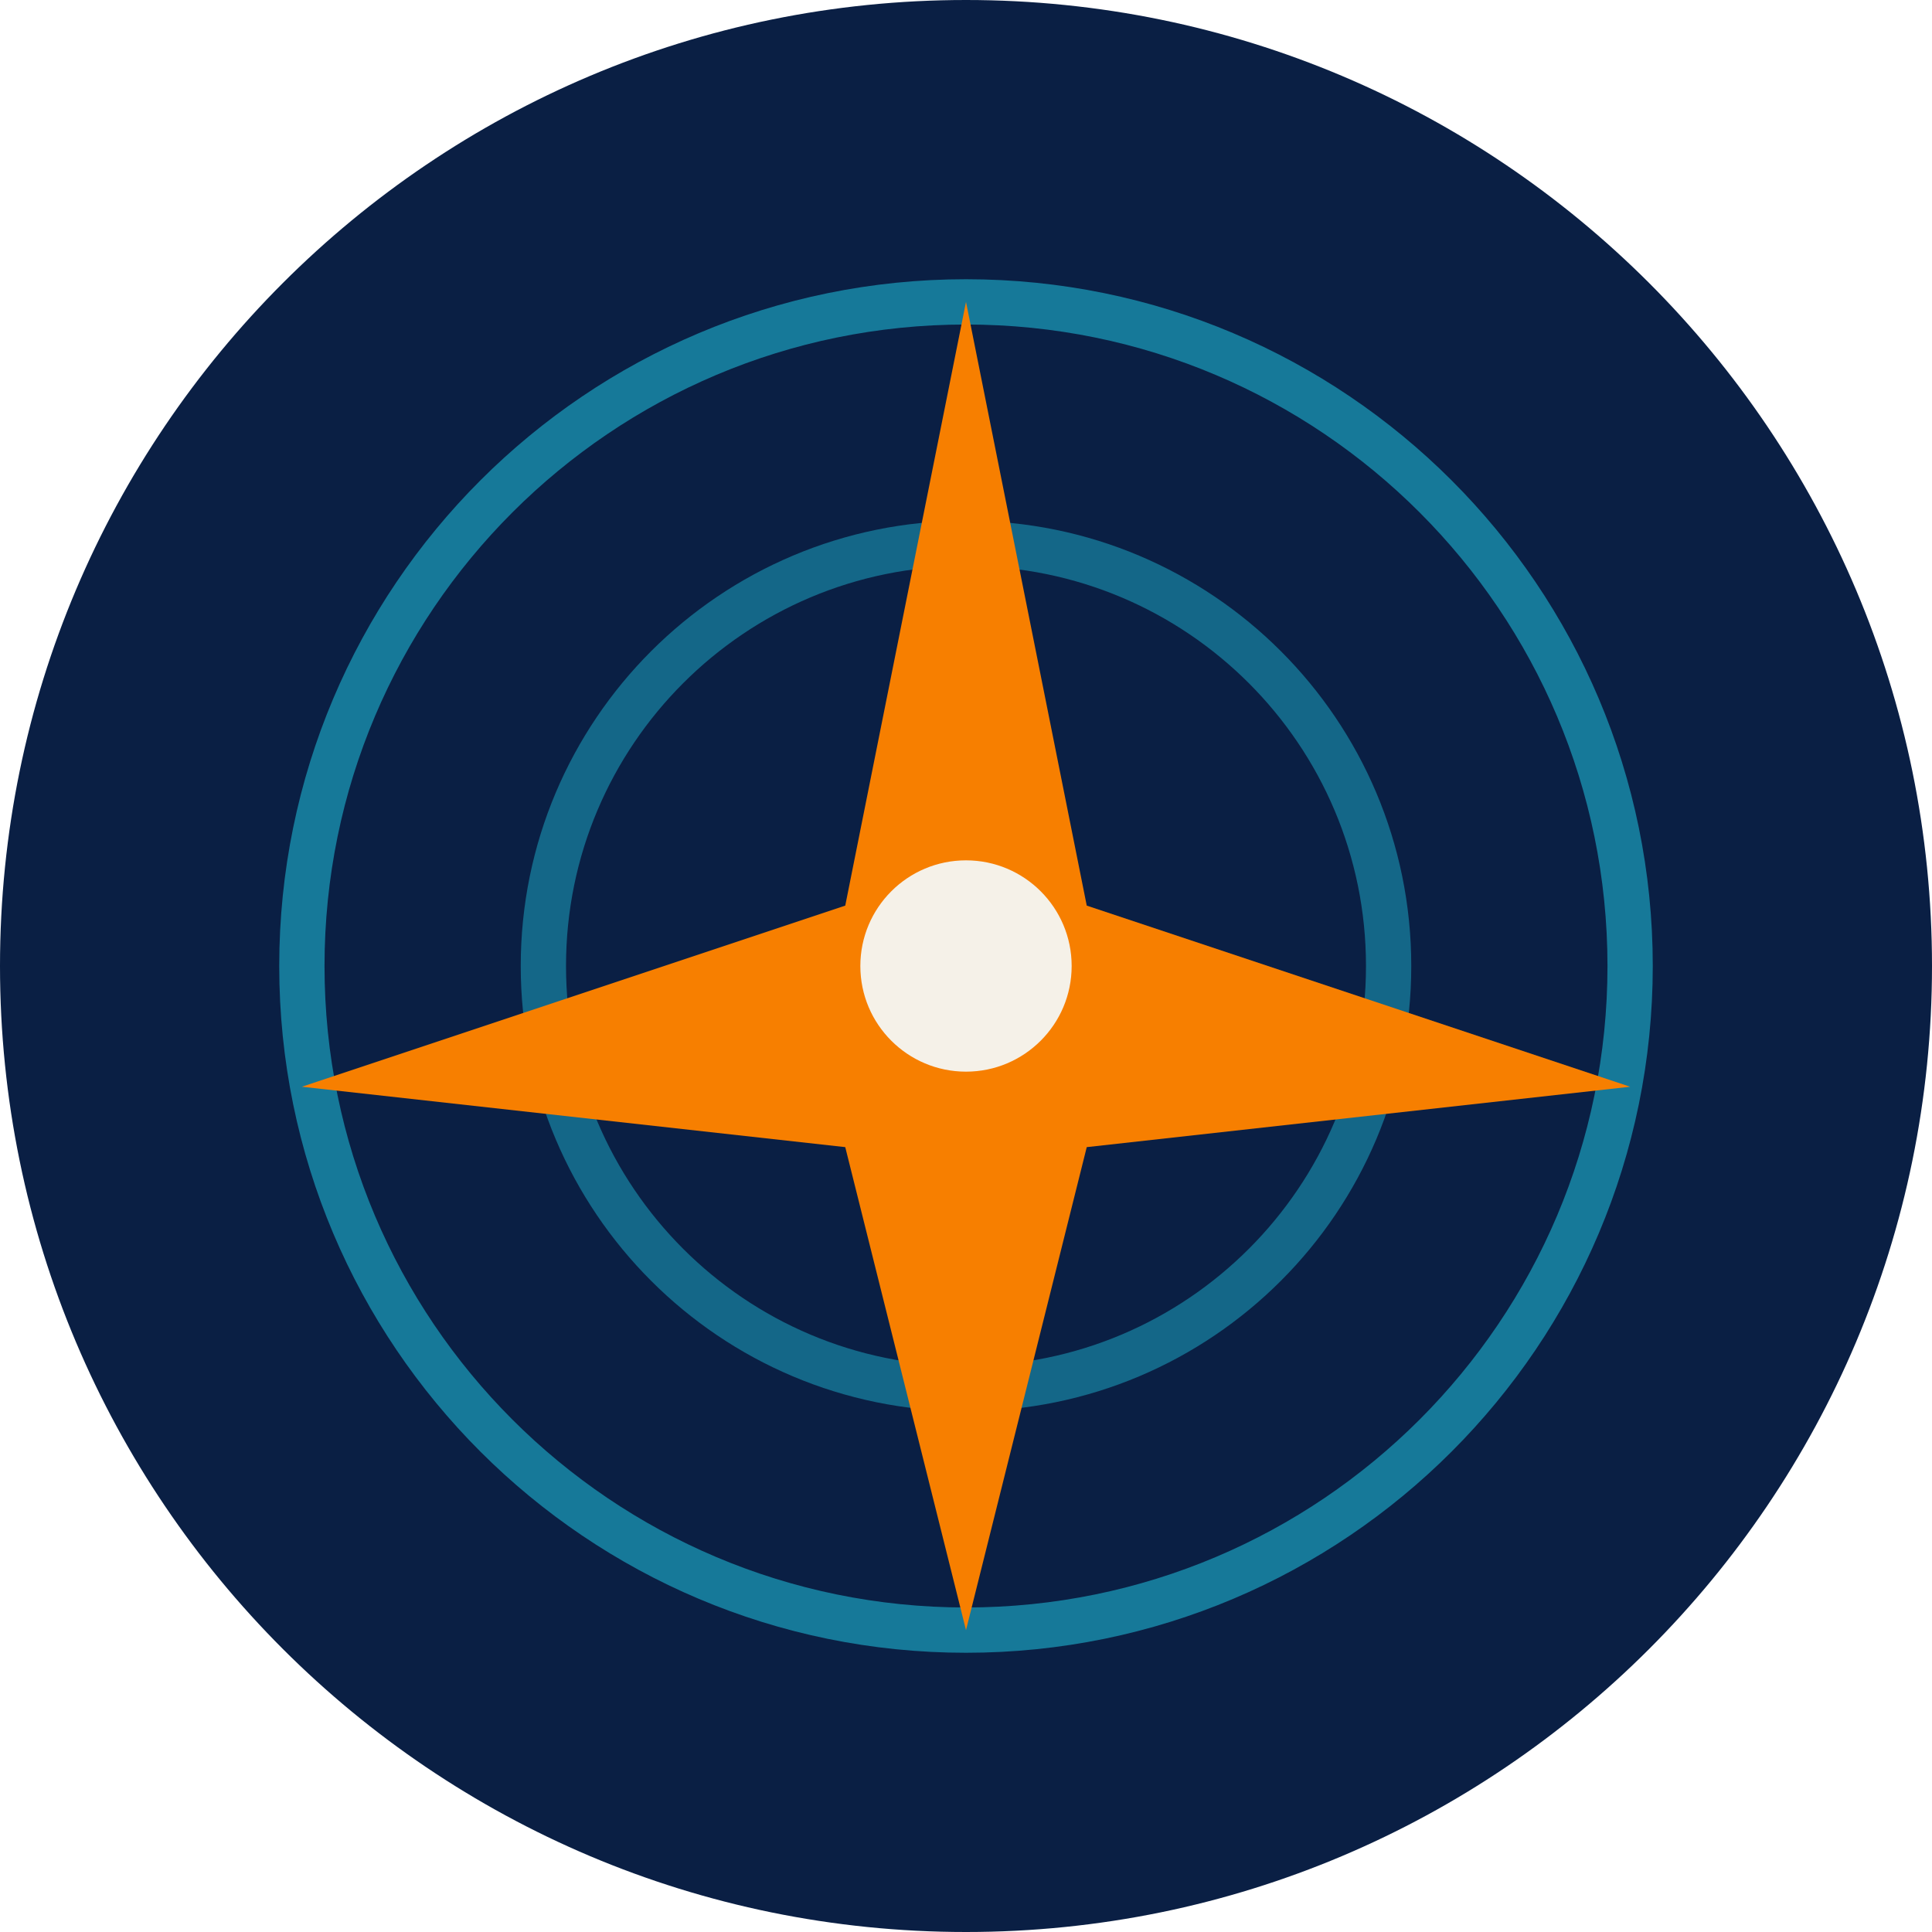
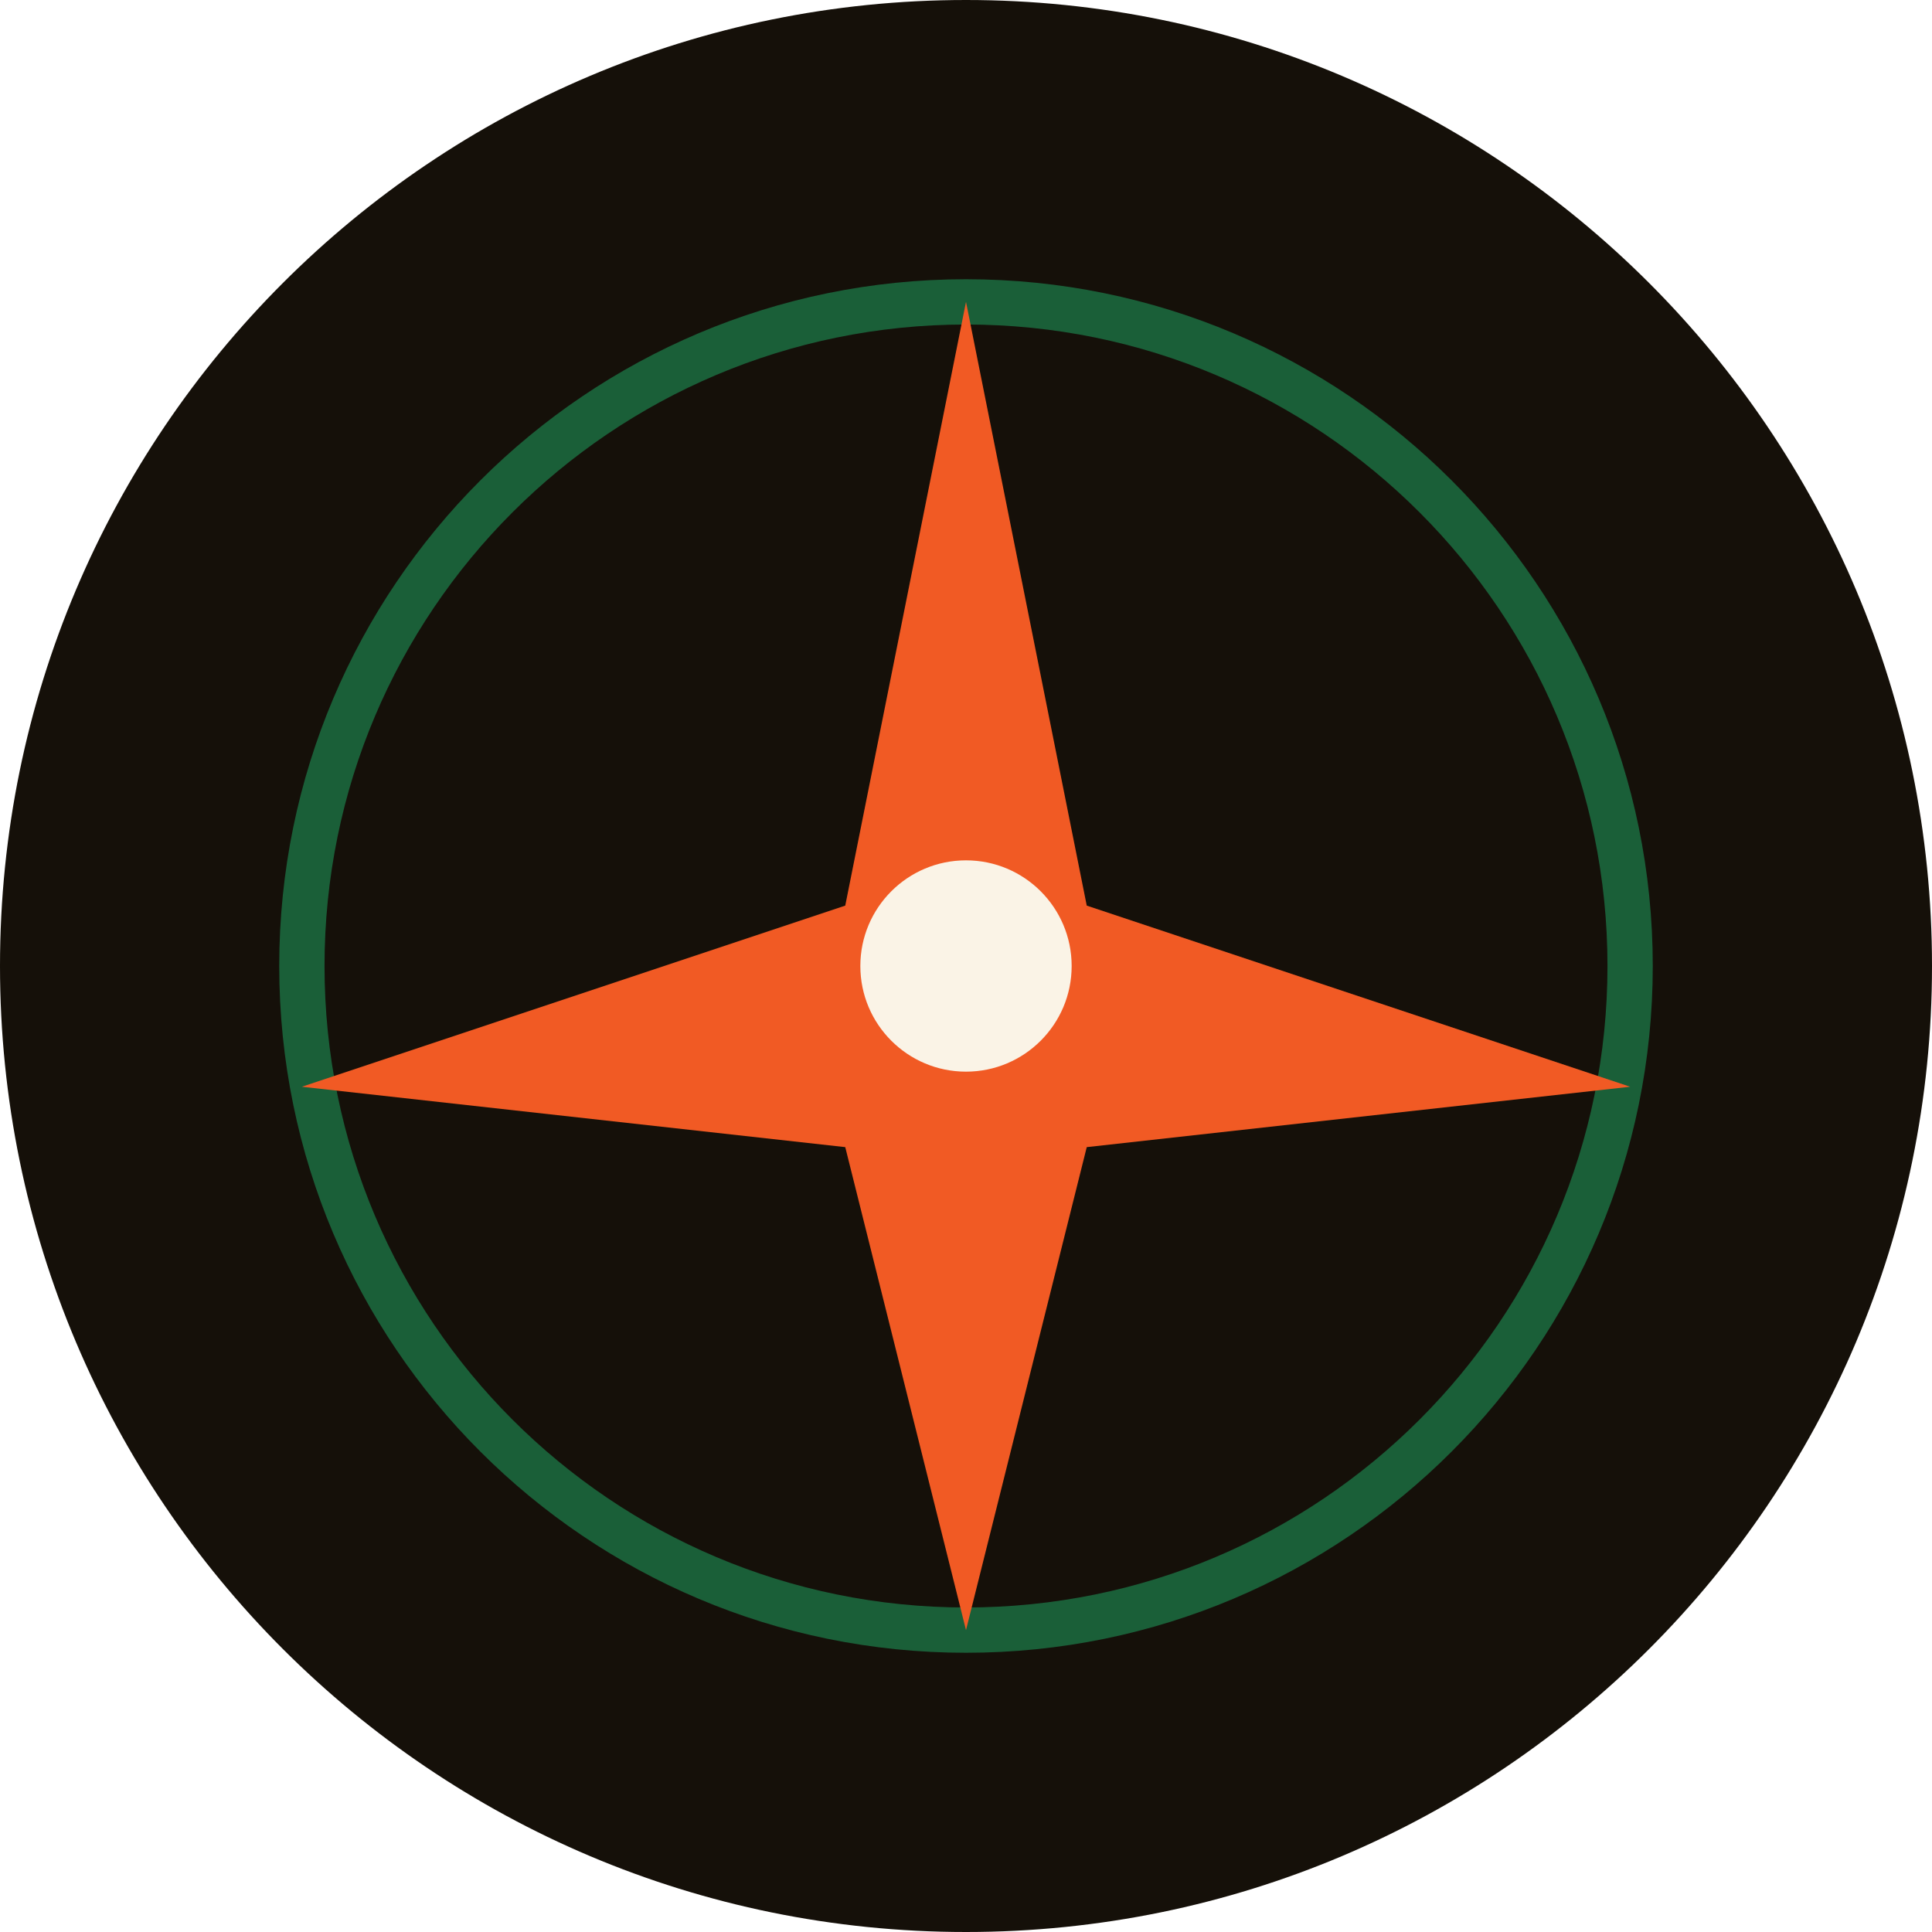
<svg xmlns="http://www.w3.org/2000/svg" viewBox="0 0 64 64">
-   <circle cx="32" cy="32" r="32" fill="#0A1F44" />
-   <circle cx="32" cy="32" r="22" fill="none" stroke="#22D3EE" stroke-width="1.5" opacity="0.5" />
-   <circle cx="32" cy="32" r="14" fill="none" stroke="#22D3EE" stroke-width="1.5" opacity="0.4" />
-   <path d="M32 10 L36 30 L54 36 L36 38 L32 54 L28 38 L10 36 L28 30 Z" fill="#F77F00" />
-   <circle cx="32" cy="32" r="3.5" fill="#F5F1E8" />
+   <circle cx="32" cy="32" r="32" fill="#151009" />
+   <circle cx="32" cy="32" r="22" fill="none" stroke="#1FAE68" stroke-width="1.5" opacity="0.5" />
+   <path d="M32 10 L36 30 L54 36 L36 38 L32 54 L28 38 L10 36 L28 30 Z" fill="#F15A24" />
+   <circle cx="32" cy="32" r="3.5" fill="#FAF3E6" />
</svg>
